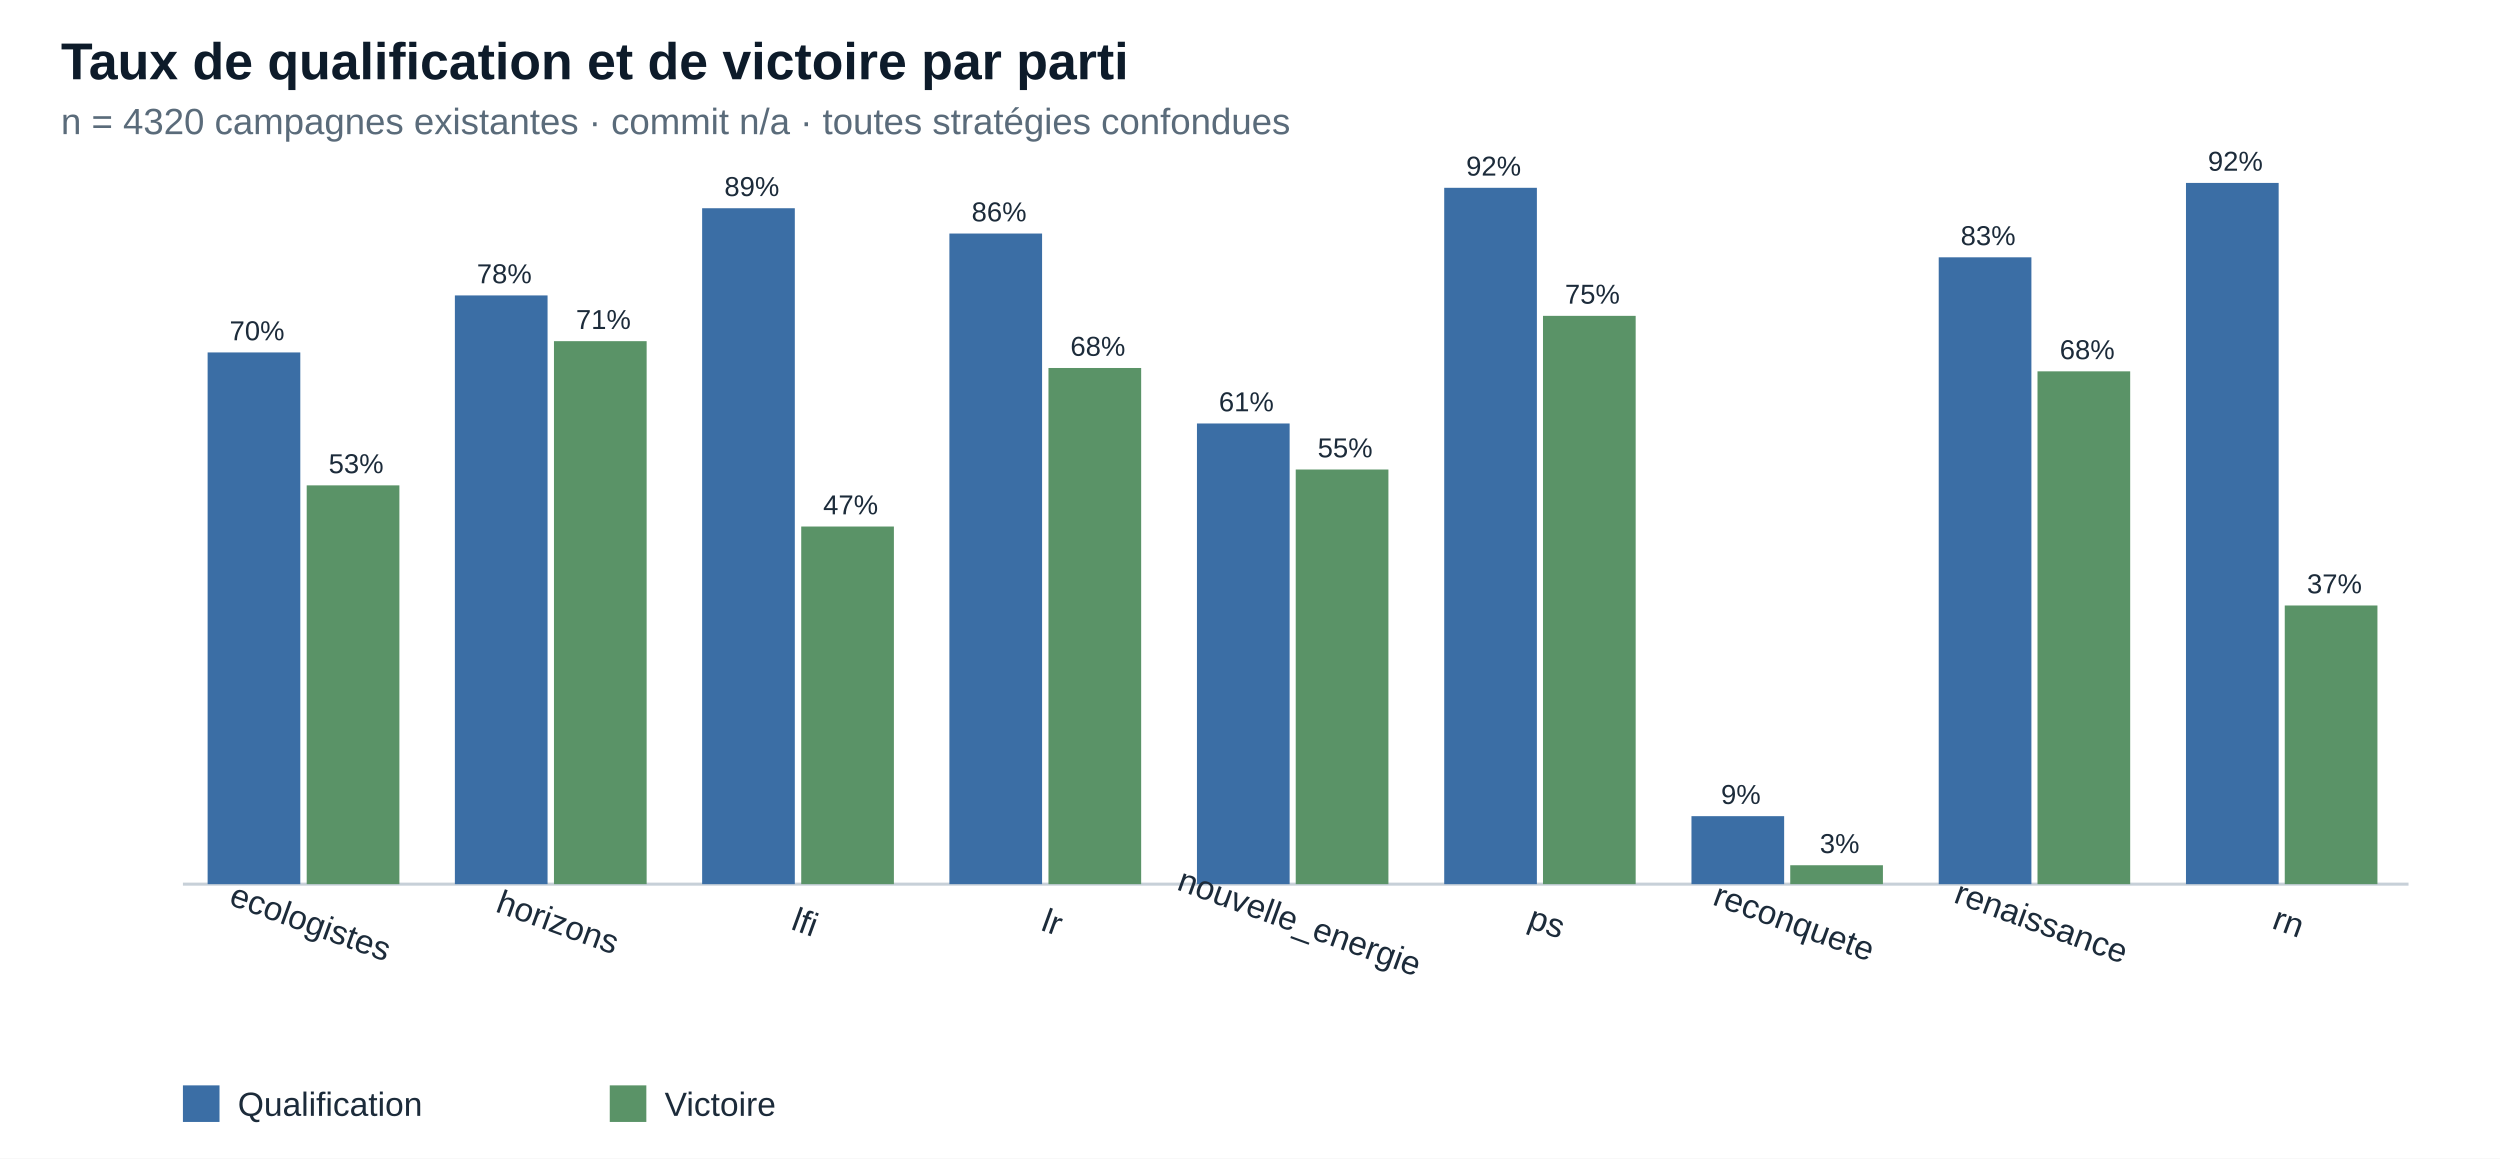
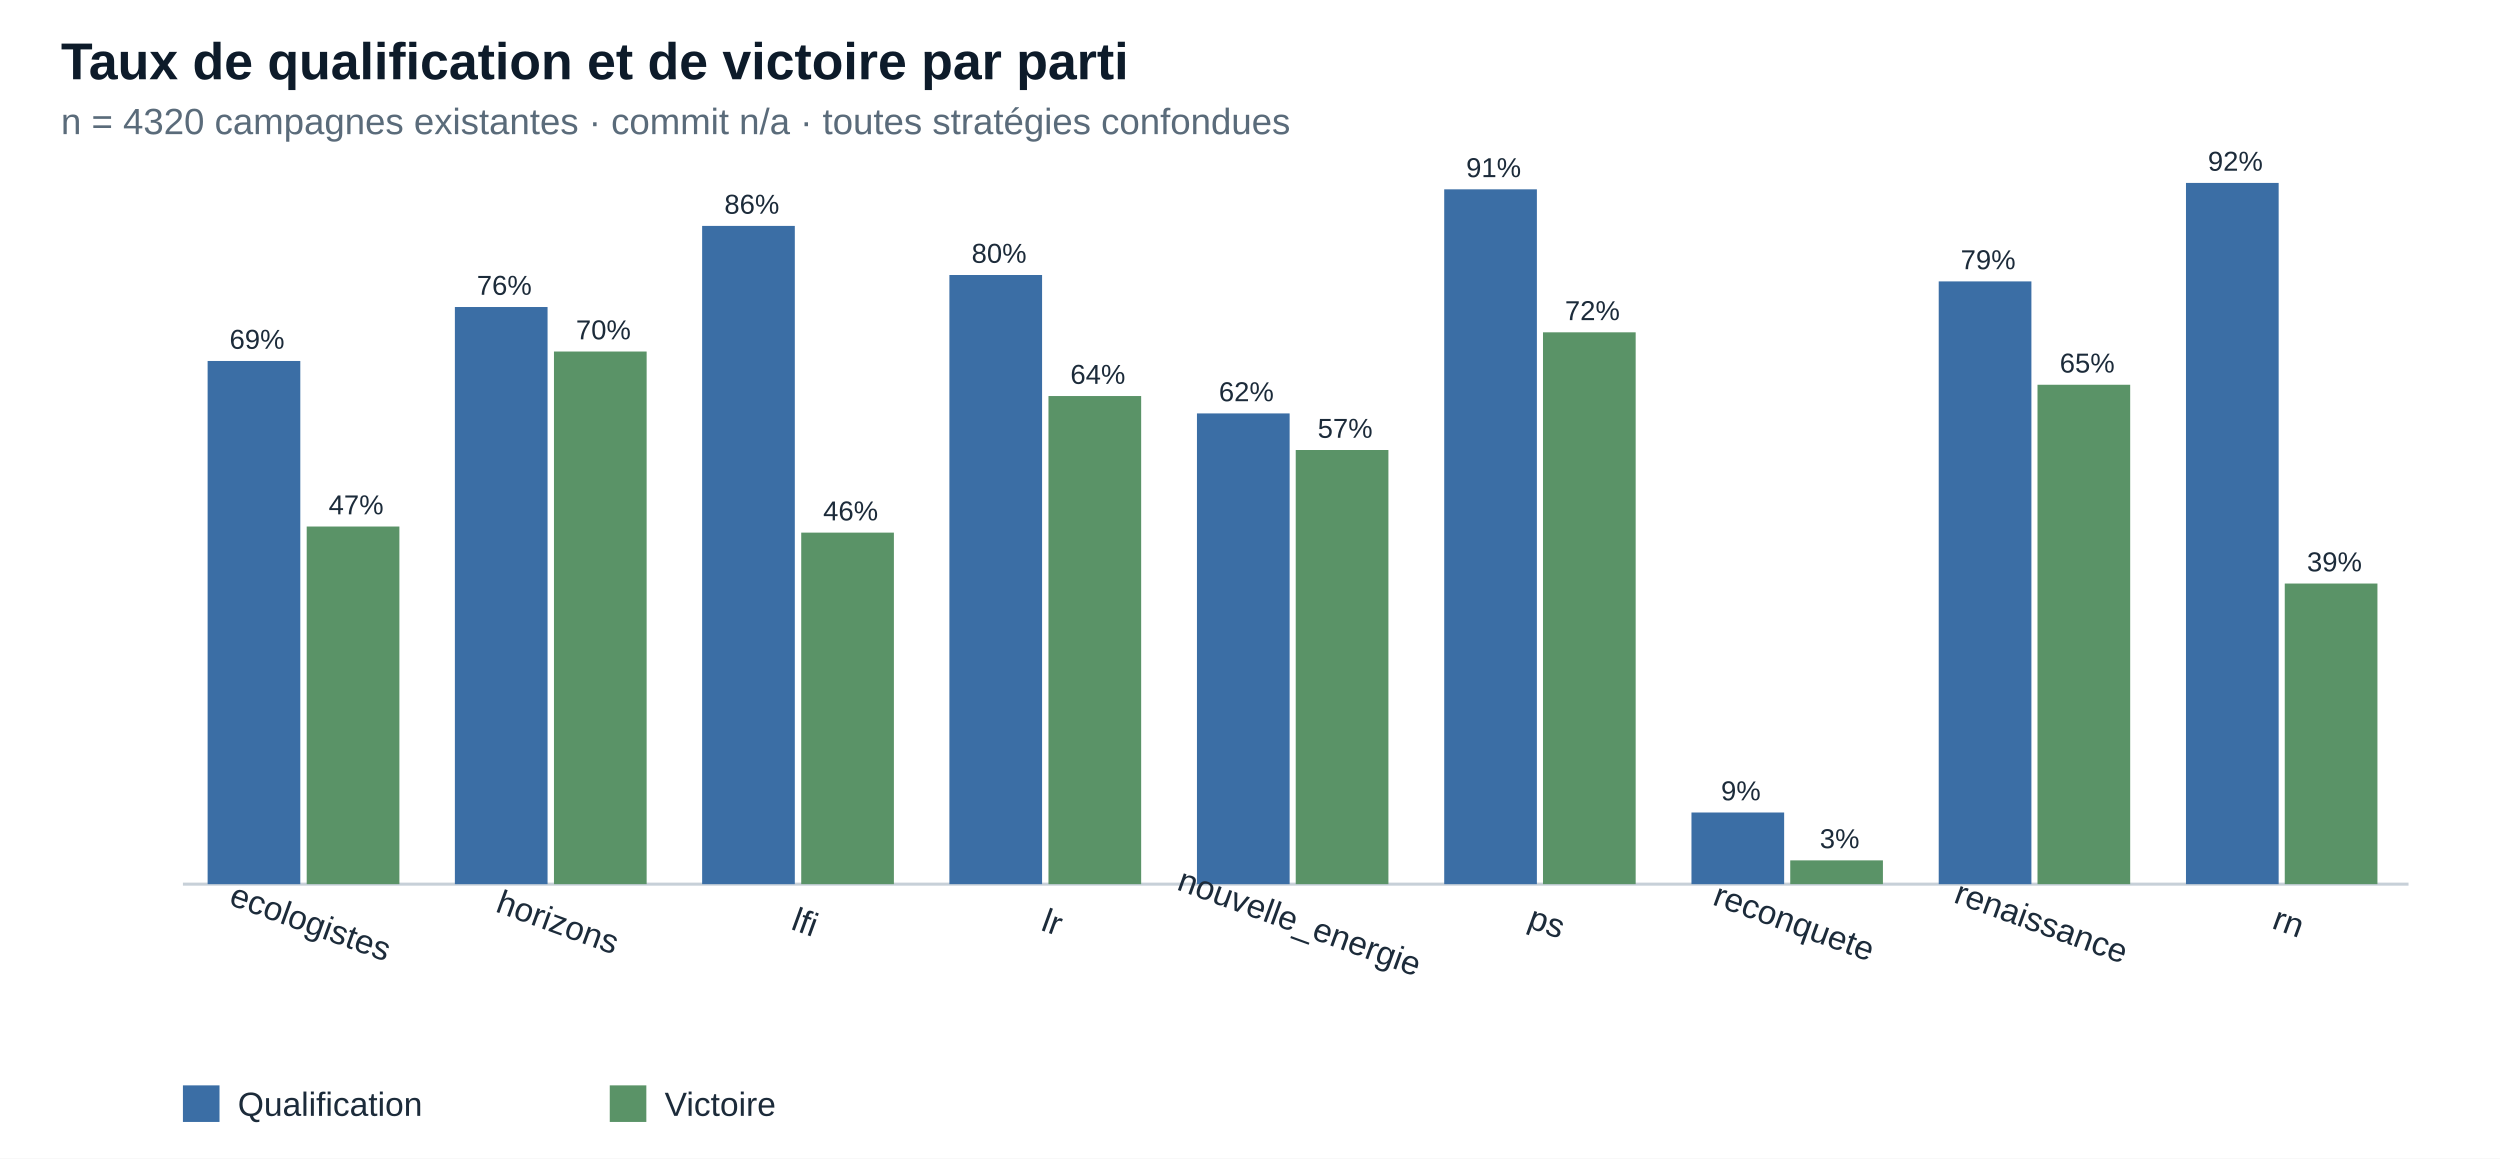
<svg xmlns="http://www.w3.org/2000/svg" width="820" height="380" viewBox="0 0 820 380">
  <rect width="820" height="380" fill="#ffffff" />
  <text x="20" y="26" font-size="17" font-weight="700" fill="#0d1b2a" style="font-family:Arial,Helvetica,sans-serif">Taux de qualification et de victoire par parti</text>
  <text x="20" y="44" font-size="12" fill="#5a6b7a" style="font-family:Arial,Helvetica,sans-serif">n = 4320 campagnes existantes · commit n/a · toutes stratégies confondues</text>
  <line x1="60" y1="290" x2="790" y2="290" stroke="#c7d0d8" />
-   <rect x="68.1" y="115.6" width="30.4" height="174.4" fill="#3b6ea5" />
-   <text x="84.3" y="111.6" font-size="9" text-anchor="middle" fill="#1c2b3a" style="font-family:Arial,Helvetica,sans-serif">70%</text>
-   <rect x="100.6" y="159.2" width="30.4" height="130.8" fill="#5a9367" />
-   <text x="116.8" y="155.2" font-size="9" text-anchor="middle" fill="#1c2b3a" style="font-family:Arial,Helvetica,sans-serif">53%</text>
+   <rect x="68.1" y="118.4" width="30.4" height="171.6" fill="#3b6ea5" />
+   <text x="84.3" y="114.4" font-size="9" text-anchor="middle" fill="#1c2b3a" style="font-family:Arial,Helvetica,sans-serif">69%</text>
+   <rect x="100.6" y="172.7" width="30.4" height="117.3" fill="#5a9367" />
+   <text x="116.8" y="168.7" font-size="9" text-anchor="middle" fill="#1c2b3a" style="font-family:Arial,Helvetica,sans-serif">47%</text>
  <text x="100.6" y="306.0" font-size="11" text-anchor="middle" fill="#1c2b3a" style="font-family:Arial,Helvetica,sans-serif" transform="rotate(20 100.6 306.0)">ecologistes</text>
-   <rect x="149.2" y="96.9" width="30.4" height="193.1" fill="#3b6ea5" />
-   <text x="165.4" y="92.9" font-size="9" text-anchor="middle" fill="#1c2b3a" style="font-family:Arial,Helvetica,sans-serif">78%</text>
-   <rect x="181.7" y="111.9" width="30.4" height="178.1" fill="#5a9367" />
-   <text x="197.9" y="107.9" font-size="9" text-anchor="middle" fill="#1c2b3a" style="font-family:Arial,Helvetica,sans-serif">71%</text>
+   <rect x="149.2" y="100.7" width="30.4" height="189.3" fill="#3b6ea5" />
+   <text x="165.4" y="96.7" font-size="9" text-anchor="middle" fill="#1c2b3a" style="font-family:Arial,Helvetica,sans-serif">76%</text>
+   <rect x="181.7" y="115.3" width="30.4" height="174.7" fill="#5a9367" />
+   <text x="197.9" y="111.3" font-size="9" text-anchor="middle" fill="#1c2b3a" style="font-family:Arial,Helvetica,sans-serif">70%</text>
  <text x="181.7" y="306.0" font-size="11" text-anchor="middle" fill="#1c2b3a" style="font-family:Arial,Helvetica,sans-serif" transform="rotate(20 181.7 306.0)">horizons</text>
-   <rect x="230.3" y="68.3" width="30.4" height="221.7" fill="#3b6ea5" />
-   <text x="246.6" y="64.3" font-size="9" text-anchor="middle" fill="#1c2b3a" style="font-family:Arial,Helvetica,sans-serif">89%</text>
-   <rect x="262.8" y="172.7" width="30.4" height="117.3" fill="#5a9367" />
-   <text x="279.0" y="168.7" font-size="9" text-anchor="middle" fill="#1c2b3a" style="font-family:Arial,Helvetica,sans-serif">47%</text>
+   <rect x="230.3" y="74.1" width="30.4" height="215.9" fill="#3b6ea5" />
+   <text x="246.6" y="70.1" font-size="9" text-anchor="middle" fill="#1c2b3a" style="font-family:Arial,Helvetica,sans-serif">86%</text>
+   <rect x="262.8" y="174.7" width="30.4" height="115.3" fill="#5a9367" />
+   <text x="279.0" y="170.7" font-size="9" text-anchor="middle" fill="#1c2b3a" style="font-family:Arial,Helvetica,sans-serif">46%</text>
  <text x="262.8" y="306.0" font-size="11" text-anchor="middle" fill="#1c2b3a" style="font-family:Arial,Helvetica,sans-serif" transform="rotate(20 262.8 306.0)">lfi</text>
-   <rect x="311.4" y="76.6" width="30.4" height="213.4" fill="#3b6ea5" />
-   <text x="327.7" y="72.6" font-size="9" text-anchor="middle" fill="#1c2b3a" style="font-family:Arial,Helvetica,sans-serif">86%</text>
-   <rect x="343.9" y="120.7" width="30.4" height="169.3" fill="#5a9367" />
-   <text x="360.1" y="116.7" font-size="9" text-anchor="middle" fill="#1c2b3a" style="font-family:Arial,Helvetica,sans-serif">68%</text>
+   <rect x="311.4" y="90.2" width="30.4" height="199.8" fill="#3b6ea5" />
+   <text x="327.7" y="86.2" font-size="9" text-anchor="middle" fill="#1c2b3a" style="font-family:Arial,Helvetica,sans-serif">80%</text>
+   <rect x="343.9" y="129.9" width="30.4" height="160.1" fill="#5a9367" />
+   <text x="360.1" y="125.9" font-size="9" text-anchor="middle" fill="#1c2b3a" style="font-family:Arial,Helvetica,sans-serif">64%</text>
  <text x="343.9" y="306.0" font-size="11" text-anchor="middle" fill="#1c2b3a" style="font-family:Arial,Helvetica,sans-serif" transform="rotate(20 343.9 306.0)">lr</text>
-   <rect x="392.6" y="138.9" width="30.4" height="151.1" fill="#3b6ea5" />
-   <text x="408.8" y="134.9" font-size="9" text-anchor="middle" fill="#1c2b3a" style="font-family:Arial,Helvetica,sans-serif">61%</text>
-   <rect x="425.0" y="154.0" width="30.4" height="136.0" fill="#5a9367" />
-   <text x="441.2" y="150.0" font-size="9" text-anchor="middle" fill="#1c2b3a" style="font-family:Arial,Helvetica,sans-serif">55%</text>
+   <rect x="392.6" y="135.6" width="30.4" height="154.4" fill="#3b6ea5" />
+   <text x="408.8" y="131.6" font-size="9" text-anchor="middle" fill="#1c2b3a" style="font-family:Arial,Helvetica,sans-serif">62%</text>
+   <rect x="425.0" y="147.6" width="30.4" height="142.4" fill="#5a9367" />
+   <text x="441.2" y="143.6" font-size="9" text-anchor="middle" fill="#1c2b3a" style="font-family:Arial,Helvetica,sans-serif">57%</text>
  <text x="425.0" y="306.0" font-size="11" text-anchor="middle" fill="#1c2b3a" style="font-family:Arial,Helvetica,sans-serif" transform="rotate(20 425.0 306.0)">nouvelle_energie</text>
-   <rect x="473.7" y="61.6" width="30.4" height="228.4" fill="#3b6ea5" />
-   <text x="489.9" y="57.6" font-size="9" text-anchor="middle" fill="#1c2b3a" style="font-family:Arial,Helvetica,sans-serif">92%</text>
-   <rect x="506.1" y="103.6" width="30.4" height="186.4" fill="#5a9367" />
-   <text x="522.3" y="99.6" font-size="9" text-anchor="middle" fill="#1c2b3a" style="font-family:Arial,Helvetica,sans-serif">75%</text>
+   <rect x="473.7" y="62.1" width="30.4" height="227.9" fill="#3b6ea5" />
+   <text x="489.9" y="58.1" font-size="9" text-anchor="middle" fill="#1c2b3a" style="font-family:Arial,Helvetica,sans-serif">91%</text>
+   <rect x="506.1" y="109.0" width="30.4" height="181.0" fill="#5a9367" />
+   <text x="522.3" y="105.0" font-size="9" text-anchor="middle" fill="#1c2b3a" style="font-family:Arial,Helvetica,sans-serif">72%</text>
  <text x="506.1" y="306.0" font-size="11" text-anchor="middle" fill="#1c2b3a" style="font-family:Arial,Helvetica,sans-serif" transform="rotate(20 506.1 306.0)">ps</text>
-   <rect x="554.8" y="267.7" width="30.4" height="22.3" fill="#3b6ea5" />
-   <text x="571.0" y="263.7" font-size="9" text-anchor="middle" fill="#1c2b3a" style="font-family:Arial,Helvetica,sans-serif">9%</text>
-   <rect x="587.2" y="283.8" width="30.4" height="6.2" fill="#5a9367" />
-   <text x="603.4" y="279.8" font-size="9" text-anchor="middle" fill="#1c2b3a" style="font-family:Arial,Helvetica,sans-serif">3%</text>
+   <rect x="554.8" y="266.5" width="30.4" height="23.5" fill="#3b6ea5" />
+   <text x="571.0" y="262.5" font-size="9" text-anchor="middle" fill="#1c2b3a" style="font-family:Arial,Helvetica,sans-serif">9%</text>
+   <rect x="587.2" y="282.2" width="30.4" height="7.8" fill="#5a9367" />
+   <text x="603.4" y="278.2" font-size="9" text-anchor="middle" fill="#1c2b3a" style="font-family:Arial,Helvetica,sans-serif">3%</text>
  <text x="587.2" y="306.0" font-size="11" text-anchor="middle" fill="#1c2b3a" style="font-family:Arial,Helvetica,sans-serif" transform="rotate(20 587.2 306.0)">reconquete</text>
-   <rect x="635.9" y="84.4" width="30.4" height="205.6" fill="#3b6ea5" />
-   <text x="652.1" y="80.4" font-size="9" text-anchor="middle" fill="#1c2b3a" style="font-family:Arial,Helvetica,sans-serif">83%</text>
-   <rect x="668.3" y="121.8" width="30.4" height="168.2" fill="#5a9367" />
-   <text x="684.6" y="117.8" font-size="9" text-anchor="middle" fill="#1c2b3a" style="font-family:Arial,Helvetica,sans-serif">68%</text>
+   <rect x="635.9" y="92.3" width="30.4" height="197.7" fill="#3b6ea5" />
+   <text x="652.1" y="88.3" font-size="9" text-anchor="middle" fill="#1c2b3a" style="font-family:Arial,Helvetica,sans-serif">79%</text>
+   <rect x="668.3" y="126.2" width="30.4" height="163.8" fill="#5a9367" />
+   <text x="684.6" y="122.2" font-size="9" text-anchor="middle" fill="#1c2b3a" style="font-family:Arial,Helvetica,sans-serif">65%</text>
  <text x="668.3" y="306.0" font-size="11" text-anchor="middle" fill="#1c2b3a" style="font-family:Arial,Helvetica,sans-serif" transform="rotate(20 668.3 306.0)">renaissance</text>
  <rect x="717.0" y="60.0" width="30.4" height="230.0" fill="#3b6ea5" />
  <text x="733.2" y="56.0" font-size="9" text-anchor="middle" fill="#1c2b3a" style="font-family:Arial,Helvetica,sans-serif">92%</text>
-   <rect x="749.4" y="198.6" width="30.4" height="91.4" fill="#5a9367" />
-   <text x="765.7" y="194.6" font-size="9" text-anchor="middle" fill="#1c2b3a" style="font-family:Arial,Helvetica,sans-serif">37%</text>
+   <rect x="749.4" y="191.4" width="30.4" height="98.6" fill="#5a9367" />
+   <text x="765.7" y="187.4" font-size="9" text-anchor="middle" fill="#1c2b3a" style="font-family:Arial,Helvetica,sans-serif">39%</text>
  <text x="749.4" y="306.0" font-size="11" text-anchor="middle" fill="#1c2b3a" style="font-family:Arial,Helvetica,sans-serif" transform="rotate(20 749.4 306.0)">rn</text>
  <rect x="60" y="356" width="12" height="12" fill="#3b6ea5" />
  <text x="78" y="366" font-size="11" fill="#1c2b3a" style="font-family:Arial,Helvetica,sans-serif">Qualification</text>
  <rect x="200" y="356" width="12" height="12" fill="#5a9367" />
  <text x="218" y="366" font-size="11" fill="#1c2b3a" style="font-family:Arial,Helvetica,sans-serif">Victoire</text>
</svg>
